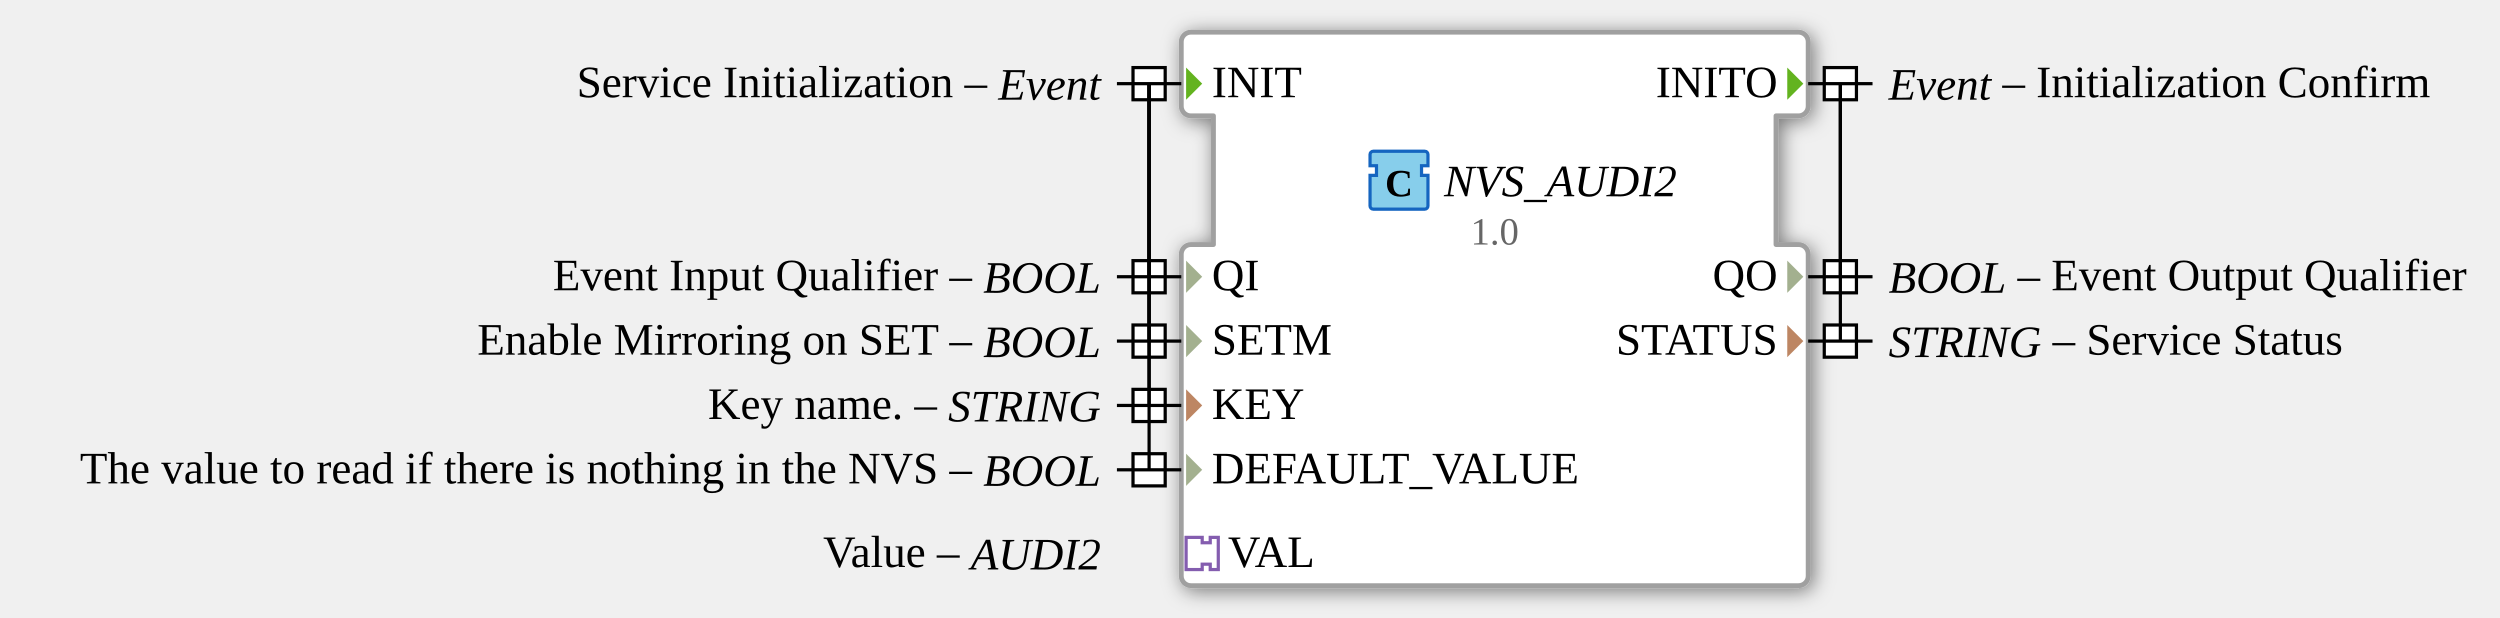
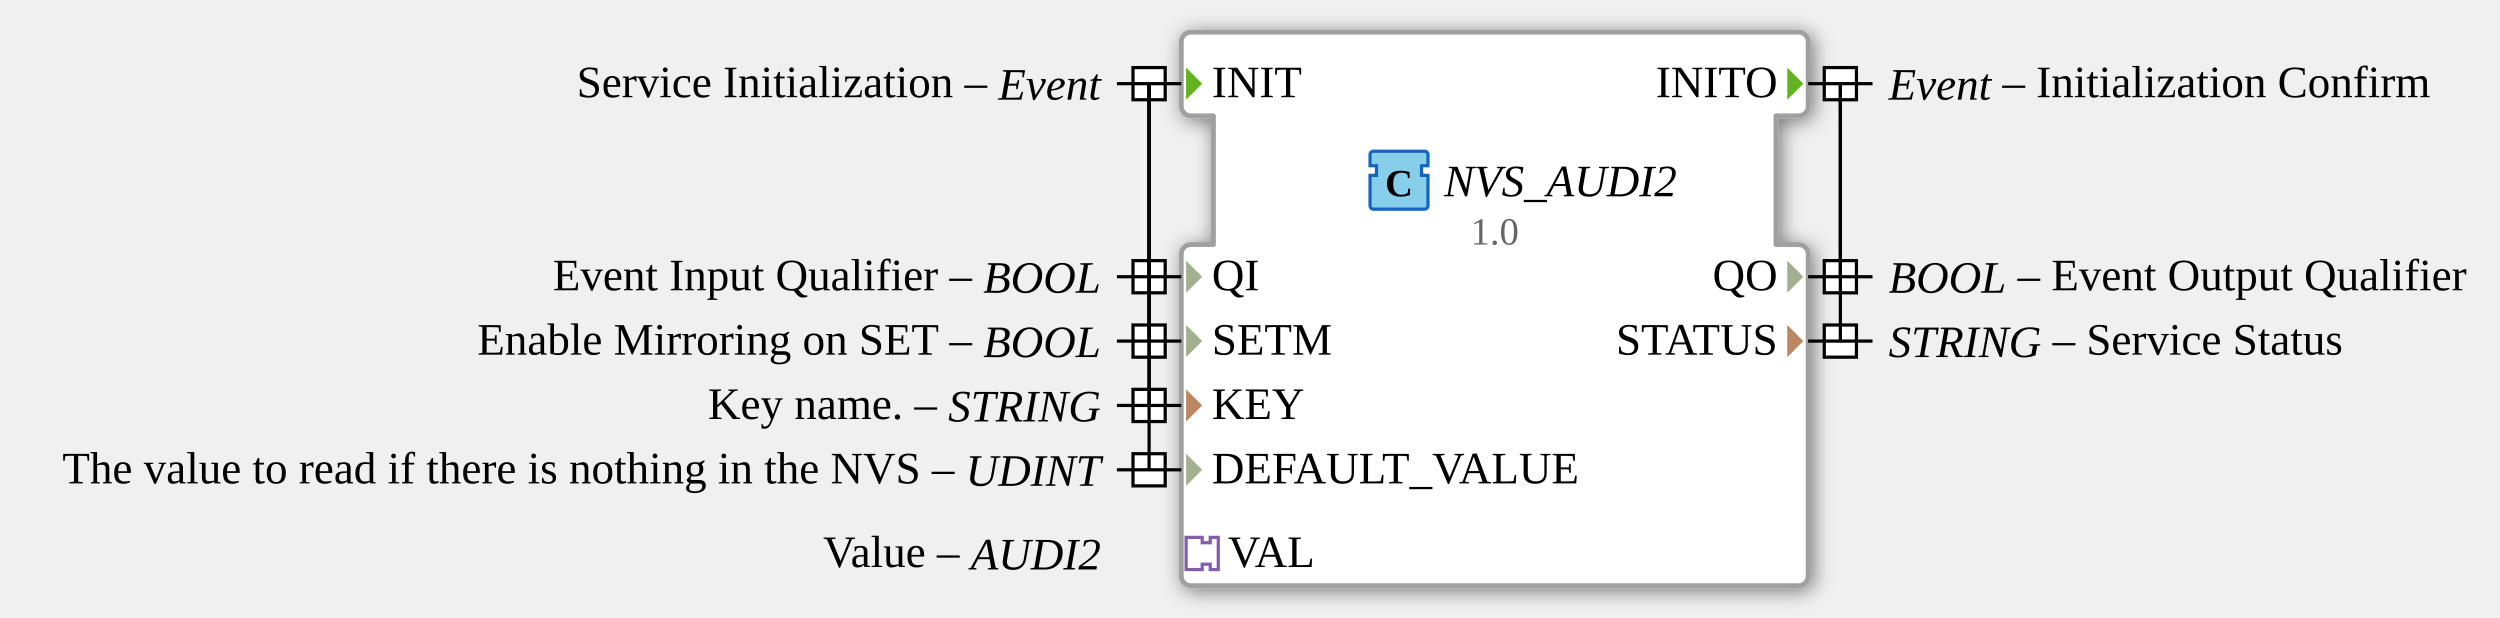
<svg xmlns="http://www.w3.org/2000/svg" viewBox="0 0 776.919 192.0" width="776.919" height="192.0">
  <style>
    @font-face {
      font-family: "TGL";
      src: local("TGL 0-17_std"), local("TGL 0-17"), local("TGL 0-17 alt"), url("../../../../../_static/fonts/TGL-0-17_std.ttf") format("truetype");
      font-style: normal;
      font-weight: normal;
    }
    @font-face {
      font-family: "TGL";
      src: local("TGL 0-16_std"), local("TGL 0-16"), url("../../../../../_static/fonts/TGL-0-16_std.ttf") format("truetype");
      font-style: italic;
      font-weight: normal;
    }
  </style>
  <defs>
    <filter id="dropShadow" x="-20%" y="-20%" width="140%" height="140%">
      <feGaussianBlur in="SourceAlpha" stdDeviation="3" result="blur" />
      <feOffset in="blur" dx="1" dy="1" result="offsetBlur" />
      <feFlood flood-color="#000000" flood-opacity="0.5" result="shadowColor" />
      <feComposite in="shadowColor" in2="offsetBlur" operator="in" result="shadow" />
      <feMerge>
        <feMergeNode in="shadow" />
        <feMergeNode in="SourceGraphic" />
      </feMerge>
    </filter>
  </defs>
  <g transform="translate(367.1035, 10)">
    <path d="M 3 0             L 191.818 0             A 3 3 0 0 1 194.818 3             L 194.818 23.0             A 3 3 0 0 1 191.818 26.0             L 184.818 26.0             L 184.818 66.0             L 191.818 66.0             A 3 3 0 0 1 194.818 69.0             L 194.818 169.0             A 3 3 0 0 1 191.818 172.0             L 3 172.0             A 3 3 0 0 1 0 169.0             L 0 69.0             A 3 3 0 0 1 3 66.0             L 10 66.0             L 10 26.0             L 3 26.0             A 3 3 0 0 1 0 23.0             L 0 3             A 3 3 0 0 1 3 0             Z" fill="#FFFFFF" stroke="#A0A0A0" stroke-width="1.5" stroke-linejoin="round" filter="url(#dropShadow)" />
    <polygon points="1.5,11.0 6.5,16.0 1.5,21.0" fill="#63B31F" />
    <text x="9.5" y="17.0" font-family="TGL, 'Times New Roman', Times, serif" font-size="14" fill="#000000" dominant-baseline="middle">INIT</text>
    <polygon points="188.318,11.0 193.318,16.0 188.318,21.0" fill="#63B31F" />
    <text x="185.318" y="17.0" font-family="TGL, 'Times New Roman', Times, serif" font-size="14" fill="#000000" text-anchor="end" dominant-baseline="middle">INITO</text>
    <path d="M 59.661 37.0             L 75.661 37.0             A 1 1 0 0 1 76.661 38.0             L 76.661 41.5             L 74.661 41.5             L 74.661 44.5             L 76.661 44.5             L 76.661 54.0             A 1 1 0 0 1 75.661 55.0             L 59.661 55.0             A 1 1 0 0 1 58.661 54.0             L 58.661 44.5             L 60.661 44.5             L 60.661 41.5             L 58.661 41.5             L 58.661 38.0             A 1 1 0 0 1 59.661 37.0             Z" fill="#87CEEB" stroke="#1565C0" stroke-width="1" />
    <text x="67.661" y="51.0" font-family="TGL, 'Times New Roman', Times, serif" font-size="12" font-weight="bold" fill="#000000" text-anchor="middle">C</text>
    <text x="81.661" y="51.0" font-family="TGL, 'Times New Roman', Times, serif" font-size="14" fill="#000000" font-style="italic">NVS_AUDI2</text>
    <text x="97.409" y="66.0" font-family="TGL, 'Times New Roman', Times, serif" font-size="12" fill="#666666" text-anchor="middle">1.0</text>
    <polygon points="1.5,71.0 6.5,76.0 1.5,81.0" fill="#A3B08F" />
    <text x="9.5" y="77.0" font-family="TGL, 'Times New Roman', Times, serif" font-size="14" fill="#000000" dominant-baseline="middle">QI</text>
    <polygon points="1.5,91.0 6.5,96.0 1.5,101.0" fill="#A3B08F" />
    <text x="9.5" y="97.0" font-family="TGL, 'Times New Roman', Times, serif" font-size="14" fill="#000000" dominant-baseline="middle">SETM</text>
    <polygon points="1.5,111.0 6.5,116.0 1.5,121.0" fill="#BD8663" />
    <text x="9.5" y="117.0" font-family="TGL, 'Times New Roman', Times, serif" font-size="14" fill="#000000" dominant-baseline="middle">KEY</text>
    <polygon points="1.5,131.0 6.5,136.0 1.5,141.0" fill="#A3B08F" />
    <text x="9.5" y="137.0" font-family="TGL, 'Times New Roman', Times, serif" font-size="14" fill="#000000" dominant-baseline="middle">DEFAULT_VALUE</text>
    <polygon points="188.318,71.0 193.318,76.0 188.318,81.0" fill="#A3B08F" />
    <text x="185.318" y="77.0" font-family="TGL, 'Times New Roman', Times, serif" font-size="14" fill="#000000" text-anchor="end" dominant-baseline="middle">QO</text>
    <polygon points="188.318,91.0 193.318,96.0 188.318,101.0" fill="#BD8663" />
    <text x="185.318" y="97.0" font-family="TGL, 'Times New Roman', Times, serif" font-size="14" fill="#000000" text-anchor="end" dominant-baseline="middle">STATUS</text>
    <path d="M 1.5 157.0             L 6.5 157.0             L 6.5 158.667             L 9.0 158.667             L 9.0 157.0             L 11.5 157.0             L 11.5 167.0             L 9.0 167.0             L 9.0 165.333             L 6.5 165.333             L 6.5 167.0             L 1.5 167.0             Z" fill="none" stroke="#845DAF" stroke-width="1" />
    <text x="14.5" y="163.0" font-family="TGL, 'Times New Roman', Times, serif" font-size="14" fill="#000000" dominant-baseline="middle">VAL</text>
    <rect x="-15" y="11.0" width="10" height="10" fill="#FFFFFF" stroke="#000000" stroke-width="1" />
    <rect x="-15" y="71.0" width="10" height="10" fill="#FFFFFF" stroke="#000000" stroke-width="1" />
    <line x1="-10.0" y1="16.0" x2="-10.0" y2="76.0" stroke="#000000" stroke-width="1" />
    <rect x="-15" y="91.0" width="10" height="10" fill="#FFFFFF" stroke="#000000" stroke-width="1" />
    <line x1="-10.0" y1="16.0" x2="-10.0" y2="96.0" stroke="#000000" stroke-width="1" />
    <rect x="-15" y="111.0" width="10" height="10" fill="#FFFFFF" stroke="#000000" stroke-width="1" />
    <line x1="-10.0" y1="16.0" x2="-10.0" y2="116.0" stroke="#000000" stroke-width="1" />
    <rect x="-15" y="131.0" width="10" height="10" fill="#FFFFFF" stroke="#000000" stroke-width="1" />
    <line x1="-10.0" y1="16.0" x2="-10.0" y2="136.0" stroke="#000000" stroke-width="1" />
    <rect x="199.818" y="11.0" width="10" height="10" fill="#FFFFFF" stroke="#000000" stroke-width="1" />
    <rect x="199.818" y="71.0" width="10" height="10" fill="#FFFFFF" stroke="#000000" stroke-width="1" />
    <line x1="204.818" y1="16.0" x2="204.818" y2="76.0" stroke="#000000" stroke-width="1" />
    <rect x="199.818" y="91.0" width="10" height="10" fill="#FFFFFF" stroke="#000000" stroke-width="1" />
    <line x1="204.818" y1="16.0" x2="204.818" y2="96.0" stroke="#000000" stroke-width="1" />
    <line x1="0" y1="16.0" x2="-20" y2="16.0" stroke="#000000" stroke-width="1" />
    <line x1="0" y1="76.0" x2="-20" y2="76.0" stroke="#000000" stroke-width="1" />
    <line x1="0" y1="96.0" x2="-20" y2="96.0" stroke="#000000" stroke-width="1" />
    <line x1="0" y1="116.0" x2="-20" y2="116.0" stroke="#000000" stroke-width="1" />
    <line x1="0" y1="136.0" x2="-20" y2="136.0" stroke="#000000" stroke-width="1" />
    <line x1="194.818" y1="16.0" x2="214.818" y2="16.0" stroke="#000000" stroke-width="1" />
    <line x1="194.818" y1="76.0" x2="214.818" y2="76.0" stroke="#000000" stroke-width="1" />
    <line x1="194.818" y1="96.0" x2="214.818" y2="96.0" stroke="#000000" stroke-width="1" />
    <text x="-25" y="17.0" font-family="TGL, 'Times New Roman', Times, serif" font-size="14" fill="#000000" text-anchor="end" dominant-baseline="middle">Service Initialization – <tspan font-family="TGL, 'Times New Roman', Times, serif" font-style="italic" dominant-baseline="middle">Event</tspan>
    </text>
    <text x="219.818" y="17.0" font-family="TGL, 'Times New Roman', Times, serif" font-size="14" fill="#000000" dominant-baseline="middle">
      <tspan font-family="TGL, 'Times New Roman', Times, serif" font-style="italic" dominant-baseline="middle">Event</tspan> – Initialization Confirm</text>
    <text x="-25" y="77.0" font-family="TGL, 'Times New Roman', Times, serif" font-size="14" fill="#000000" text-anchor="end" dominant-baseline="middle">Event Input Qualifier – <tspan font-family="TGL, 'Times New Roman', Times, serif" font-style="italic" dominant-baseline="middle">BOOL</tspan>
    </text>
    <text x="-25" y="97.0" font-family="TGL, 'Times New Roman', Times, serif" font-size="14" fill="#000000" text-anchor="end" dominant-baseline="middle">Enable Mirroring on SET – <tspan font-family="TGL, 'Times New Roman', Times, serif" font-style="italic" dominant-baseline="middle">BOOL</tspan>
    </text>
    <text x="-25" y="117.0" font-family="TGL, 'Times New Roman', Times, serif" font-size="14" fill="#000000" text-anchor="end" dominant-baseline="middle">Key name. – <tspan font-family="TGL, 'Times New Roman', Times, serif" font-style="italic" dominant-baseline="middle">STRING</tspan>
    </text>
-     <text x="-25" y="137.0" font-family="TGL, 'Times New Roman', Times, serif" font-size="14" fill="#000000" text-anchor="end" dominant-baseline="middle">The value to read if there is nothing in the NVS – <tspan font-family="TGL, 'Times New Roman', Times, serif" font-style="italic" dominant-baseline="middle">BOOL</tspan>
+     <text x="-25" y="137.0" font-family="TGL, 'Times New Roman', Times, serif" font-size="14" fill="#000000" text-anchor="end" dominant-baseline="middle">The value to read if there is nothing in the NVS – <tspan font-family="TGL, 'Times New Roman', Times, serif" font-style="italic" dominant-baseline="middle">UDINT</tspan>
    </text>
    <text x="219.818" y="77.0" font-family="TGL, 'Times New Roman', Times, serif" font-size="14" fill="#000000" dominant-baseline="middle">
      <tspan font-family="TGL, 'Times New Roman', Times, serif" font-style="italic" dominant-baseline="middle">BOOL</tspan> – Event Output Qualifier</text>
    <text x="219.818" y="97.0" font-family="TGL, 'Times New Roman', Times, serif" font-size="14" fill="#000000" dominant-baseline="middle">
      <tspan font-family="TGL, 'Times New Roman', Times, serif" font-style="italic" dominant-baseline="middle">STRING</tspan> – Service Status</text>
    <text x="-25" y="163.0" font-family="TGL, 'Times New Roman', Times, serif" font-size="14" fill="#000000" text-anchor="end" dominant-baseline="middle">Value – <tspan font-family="TGL, 'Times New Roman', Times, serif" font-style="italic" dominant-baseline="middle">AUDI2</tspan>
    </text>
  </g>
</svg>
